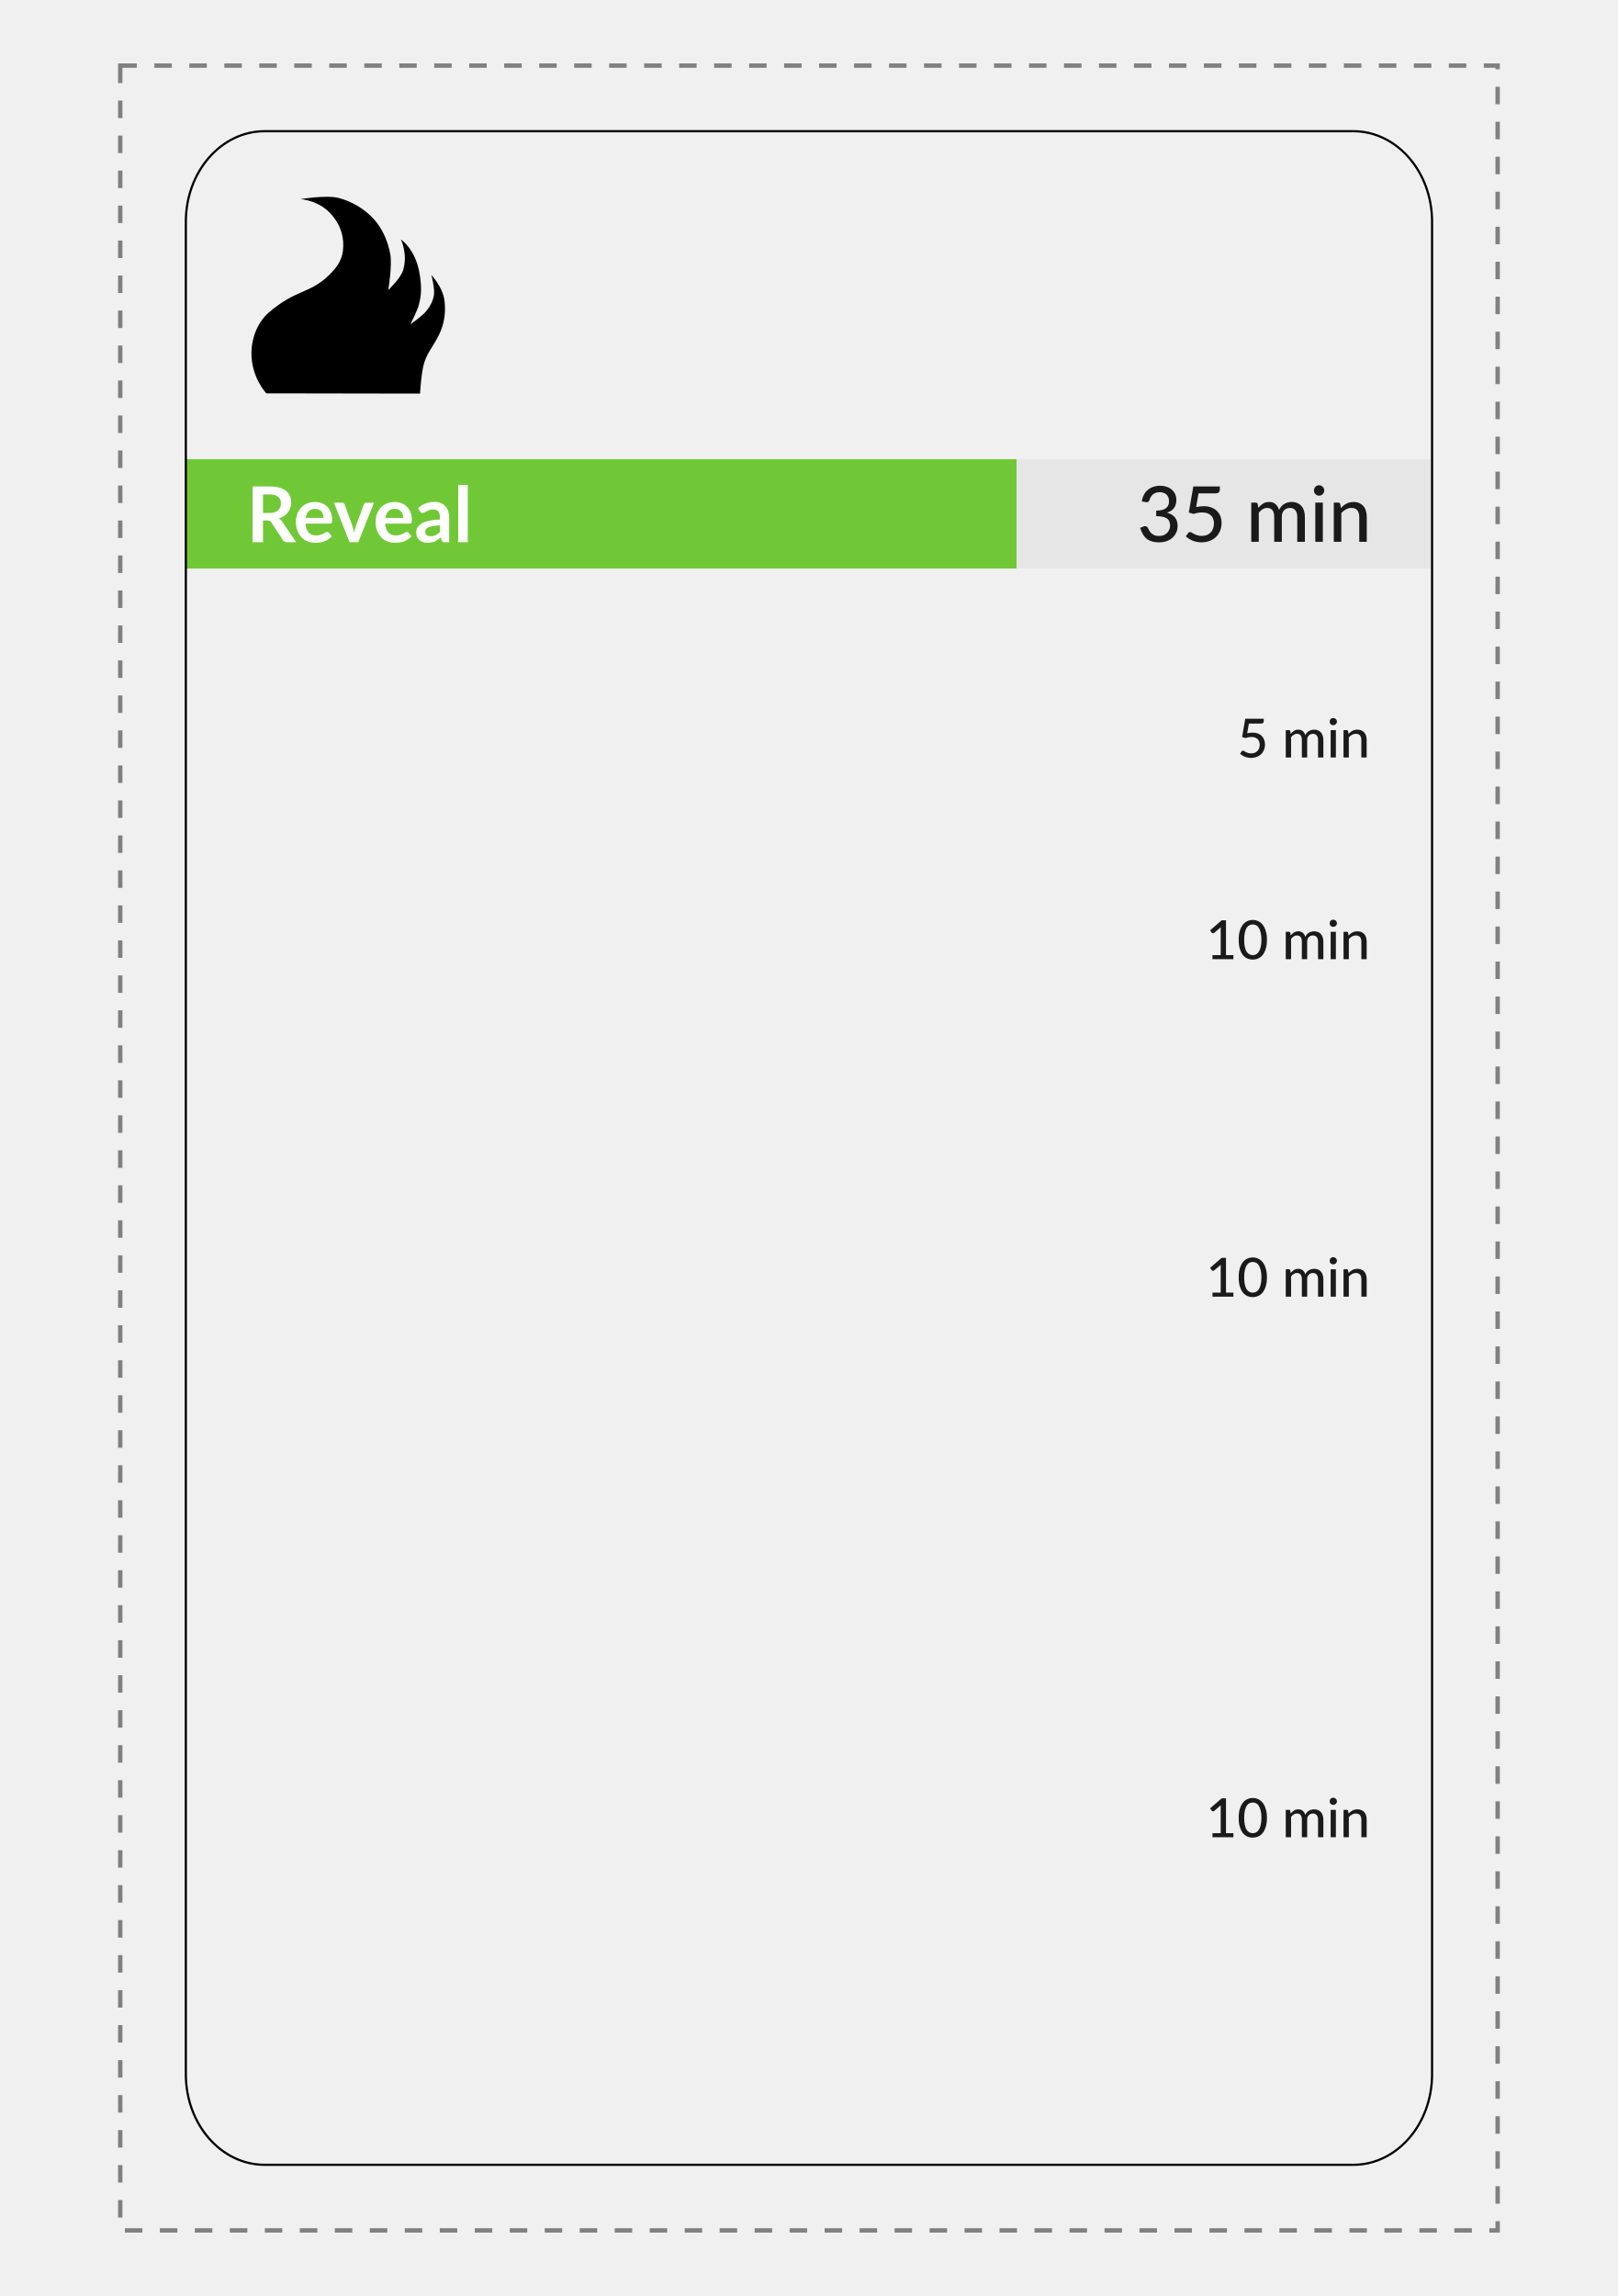
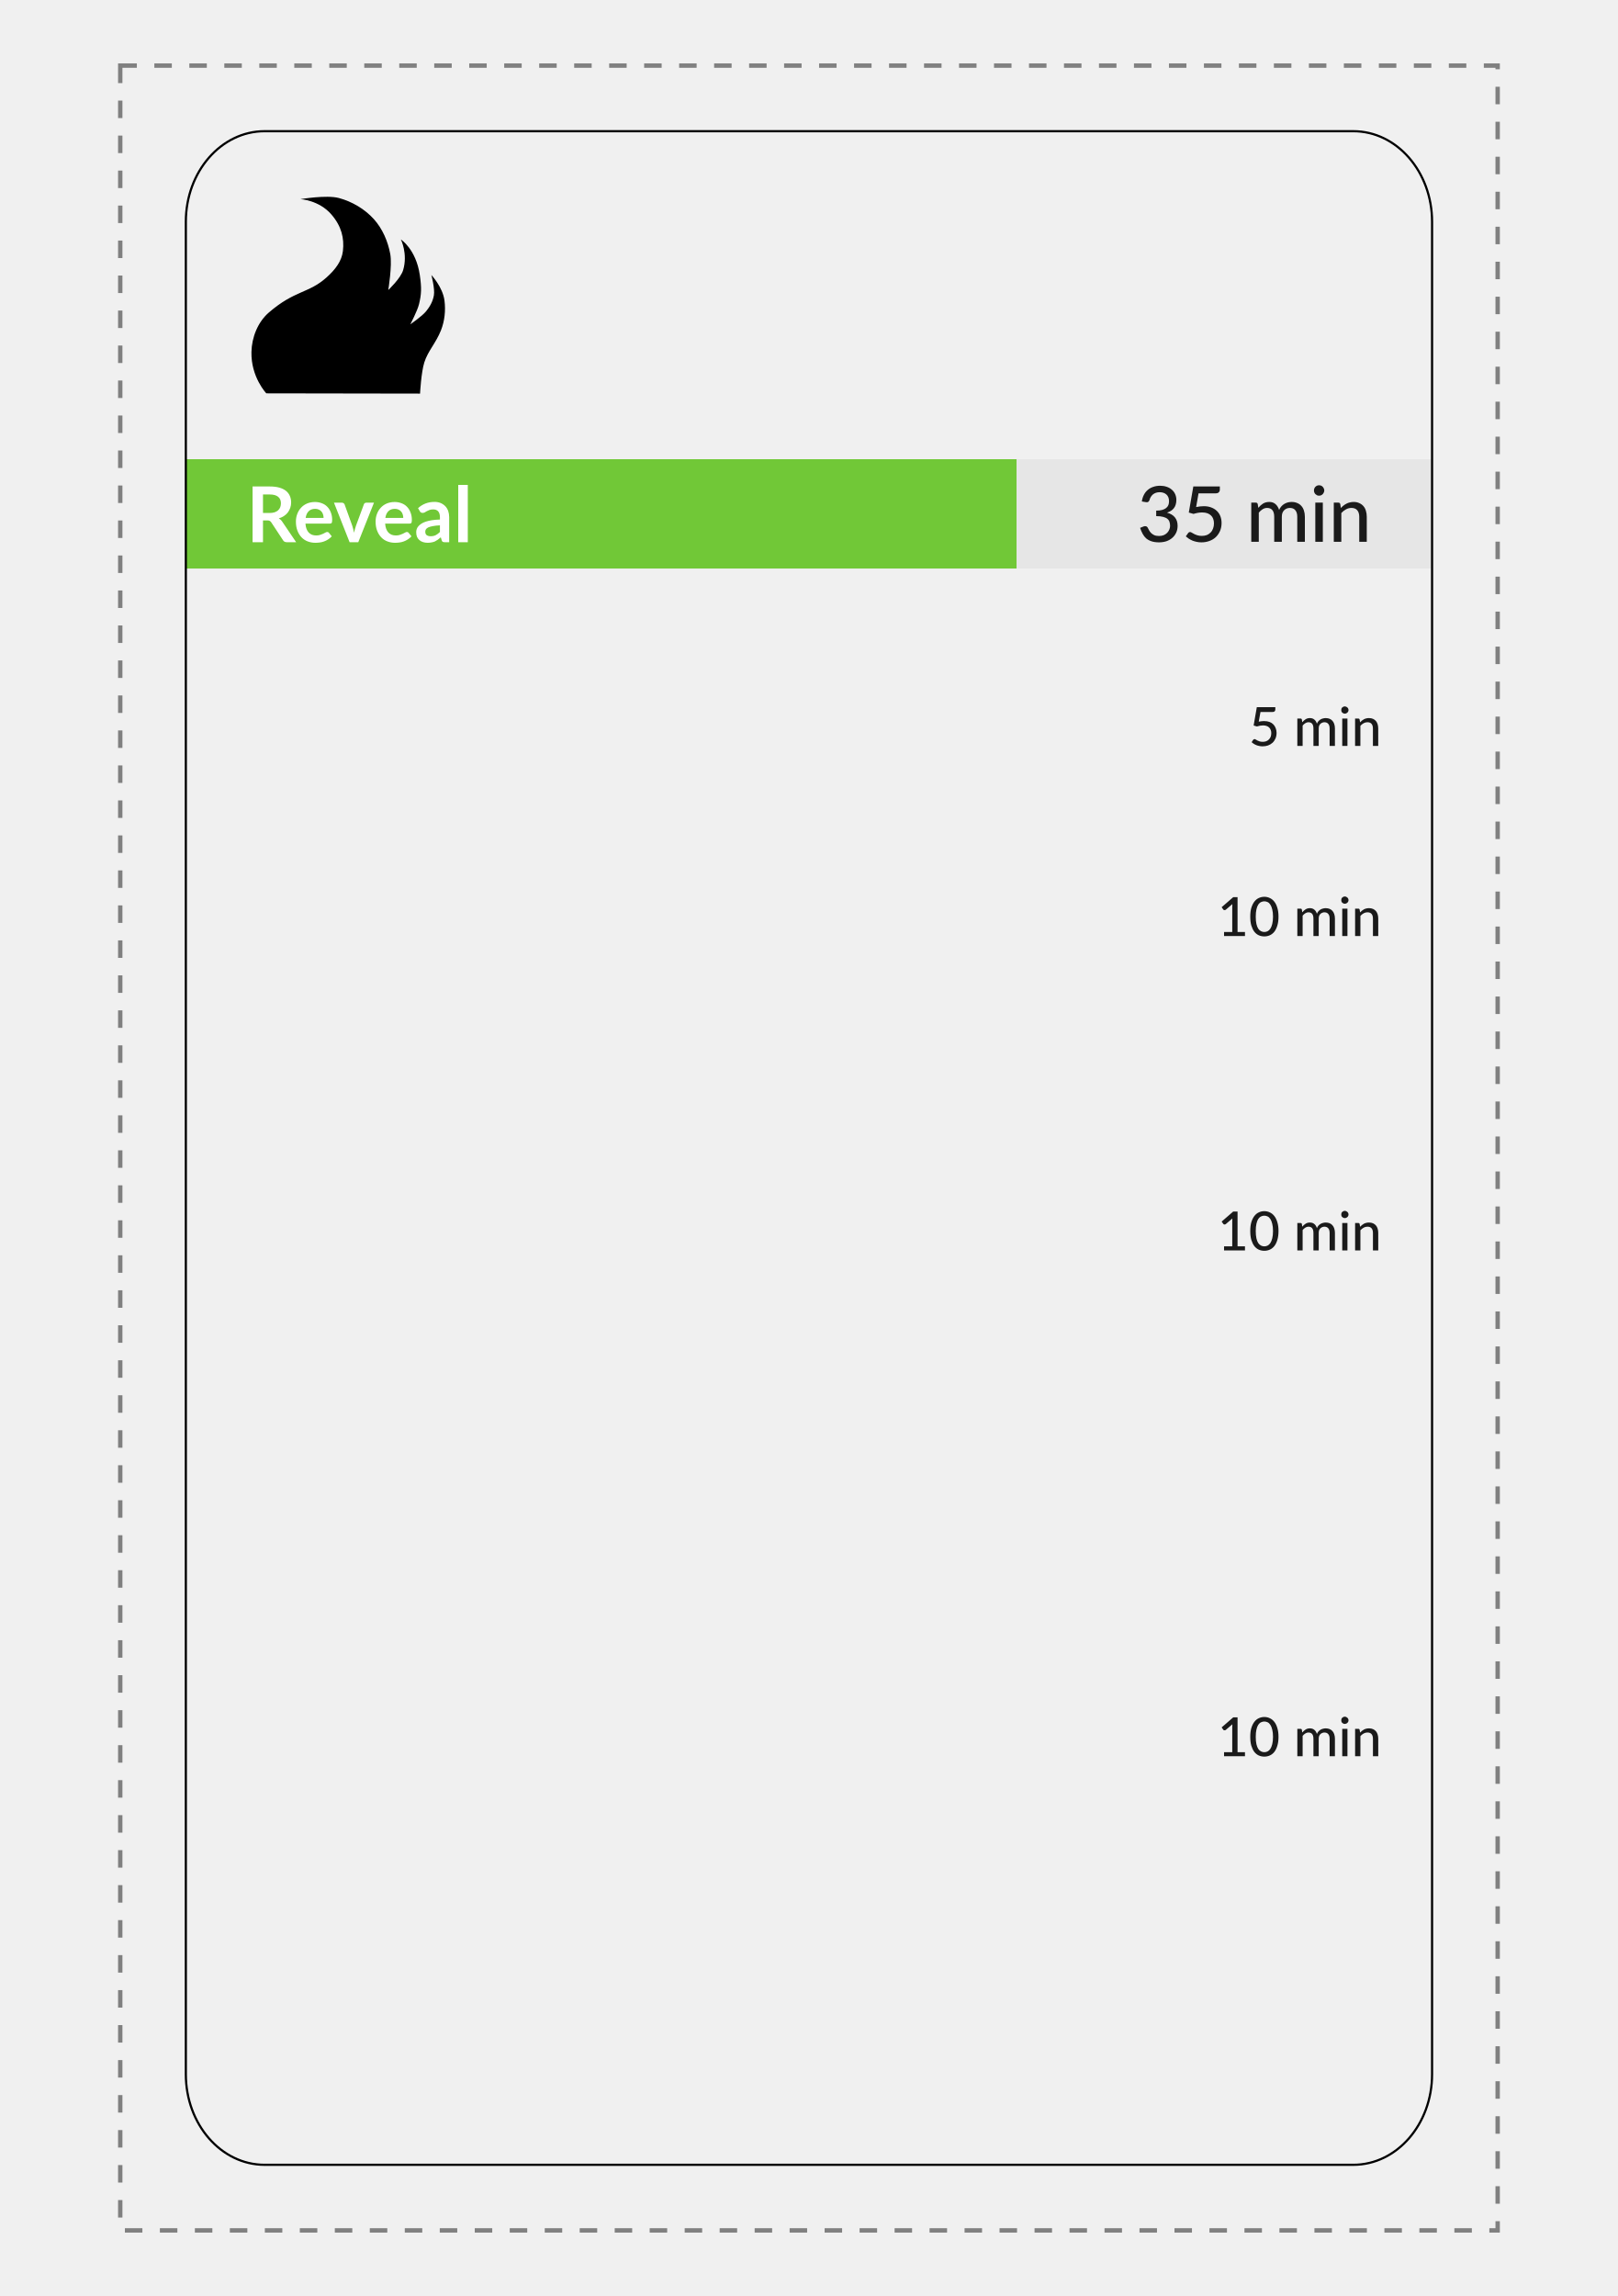
<svg xmlns="http://www.w3.org/2000/svg" xmlns:xlink="http://www.w3.org/1999/xlink" width="74mm" height="105mm" viewBox="0 0 262.205 372.047" id="svg2" version="1.1" enable-background="new">
  <defs id="defs4" />
  <g id="layer1" transform="translate(0,-680.315)" style="display:inline">
    <path style="fill:none;fill-rule:evenodd;stroke:#808080;stroke-width:0.709;stroke-linecap:butt;stroke-linejoin:miter;stroke-miterlimit:4;stroke-dasharray:2.835, 2.835;stroke-dashoffset:0;stroke-opacity:1" d="m 19.488,690.945 0,350.787 223.228,0 0,-350.787 z" id="path3350" transform="translate(4.3385302e-7,8.6660179e-6)" />
  </g>
  <g id="layer2" style="display:inline">
    <path style="fill:none;fill-opacity:1;stroke:none;stroke-width:0.709;stroke-miterlimit:4;stroke-dasharray:2.835, 2.835;stroke-dashoffset:0;stroke-opacity:1" d="m 42.884,21.259 c -7.071,0 -12.766,6.545 -12.766,14.674 l 0,38.477 201.969,0 0,-38.477 c 0,-8.129 -5.692,-14.674 -12.764,-14.674 l -176.439,0 z" id="rect4195-3" />
  </g>
  <g id="layer8" style="display:inline">
    <rect style="display:inline;fill:#71c837;fill-opacity:1;stroke:none;stroke-width:1;stroke-miterlimit:4;stroke-dasharray:none;stroke-dashoffset:0;stroke-opacity:1" id="rect4178" width="134.646" height="17.717" x="30.118" y="74.409" />
-     <text xml:space="preserve" style="font-style:normal;font-weight:normal;font-size:11.25px;line-height:125%;font-family:sans-serif;letter-spacing:0px;word-spacing:0px;display:inline;fill:#000000;fill-opacity:1;stroke:none;stroke-width:1px;stroke-linecap:butt;stroke-linejoin:miter;stroke-opacity:1" x="39.935" y="87.861" id="text4180">
-       <tspan id="tspan4182" x="39.935" y="87.861" style="font-style:normal;font-variant:normal;font-weight:bold;font-stretch:normal;font-size:12.5px;font-family:Lato;-inkscape-font-specification:'Lato Bold';fill:#ffffff">Reveal</tspan>
+     <text xml:space="preserve" style="font-style:normal;font-weight:normal;line-height:0%;font-family:sans-serif;letter-spacing:0px;word-spacing:0px;display:inline;fill:#000000;fill-opacity:1;stroke:none;stroke-width:1px;stroke-linecap:butt;stroke-linejoin:miter;stroke-opacity:1" x="39.935" y="87.861" id="text4180">
+       <tspan id="tspan4182" x="39.935" y="87.861" style="font-style:normal;font-variant:normal;font-weight:bold;font-stretch:normal;font-size:12.5px;line-height:1.25;font-family:Lato;-inkscape-font-specification:'Lato Bold';fill:#ffffff">Reveal</tspan>
    </text>
    <rect y="74.409" x="164.764" height="17.717" width="67.323" id="rect4191" style="display:inline;fill:#e6e6e6;fill-opacity:1;stroke:none;stroke-width:1;stroke-miterlimit:4;stroke-dasharray:none;stroke-dashoffset:0;stroke-opacity:1" />
-     <text xml:space="preserve" style="font-style:normal;font-weight:normal;font-size:12.5px;line-height:125%;font-family:sans-serif;letter-spacing:0px;word-spacing:0px;fill:#1a1a1a;fill-opacity:1;stroke:none;stroke-width:1px;stroke-linecap:butt;stroke-linejoin:miter;stroke-opacity:1" x="184.268" y="87.79" id="text4193">
-       <tspan id="tspan4195" x="184.268" y="87.79" style="font-style:normal;font-variant:normal;font-weight:500;font-stretch:normal;font-size:12.5px;font-family:Lato;-inkscape-font-specification:'Lato Medium';fill:#1a1a1a">35 min</tspan>
+     <text xml:space="preserve" style="font-style:normal;font-weight:normal;line-height:0%;font-family:sans-serif;letter-spacing:0px;word-spacing:0px;fill:#1a1a1a;fill-opacity:1;stroke:none;stroke-width:1px;stroke-linecap:butt;stroke-linejoin:miter;stroke-opacity:1" x="184.268" y="87.79" id="text4193">
+       <tspan id="tspan4195" x="184.268" y="87.79" style="font-style:normal;font-variant:normal;font-weight:500;font-stretch:normal;font-size:12.5px;line-height:1.25;font-family:Lato;-inkscape-font-specification:'Lato Medium';fill:#1a1a1a">35 min</tspan>
    </text>
  </g>
  <g id="layer7">
    <path style="fill:none;fill-rule:evenodd;stroke:none;stroke-width:1px;stroke-linecap:butt;stroke-linejoin:miter;stroke-opacity:1" d="m 99.213,31.89 0,31.89 122.244,0 0,-31.89 z" id="path4300" />
-     <flowRoot xml:space="preserve" style="font-style:normal;font-weight:normal;font-size:12.5px;line-height:125%;font-family:sans-serif;text-align:end;letter-spacing:0px;word-spacing:0px;text-anchor:end;fill:#000000;fill-opacity:1;stroke:none;stroke-width:1px;stroke-linecap:butt;stroke-linejoin:miter;stroke-opacity:1" id="flowRoot4271" transform="translate(0,6.827254)">
+     <flowRoot xml:space="preserve" style="font-style:normal;font-weight:normal;line-height:0.01%;font-family:sans-serif;text-align:end;letter-spacing:0px;word-spacing:0px;text-anchor:end;fill:#000000;fill-opacity:1;stroke:none;stroke-width:1px;stroke-linecap:butt;stroke-linejoin:miter;stroke-opacity:1" id="flowRoot4271" transform="translate(0,6.827254)">
      <flowRegion id="flowRegion4273">
        <use x="0" y="0" xlink:href="#path4300" id="use4275" width="100%" height="100%" />
      </flowRegion>
-       <flowPara style="font-style:normal;font-variant:normal;font-weight:bold;font-stretch:normal;font-size:13.375px;font-family:Roboto;-inkscape-font-specification:'Roboto Bold';text-align:end;text-anchor:end" id="flowPara4277">TRIZ</flowPara>
+       <flowPara style="font-style:normal;font-variant:normal;font-weight:bold;font-stretch:normal;font-size:13.375px;line-height:1.25;font-family:Roboto;-inkscape-font-specification:'Roboto Bold';text-align:end;text-anchor:end" id="flowPara4277">TRIZ</flowPara>
    </flowRoot>
  </g>
  <g id="layer6" style="display:inline">
    <path style="fill:none;fill-rule:evenodd;stroke:none;stroke-width:1px;stroke-linecap:butt;stroke-linejoin:miter;stroke-opacity:1" d="m 40.748,31.89 0,31.89 53.15,0 0,-31.89 z" id="path4213" />
    <g transform="matrix(0.8643809,0,0,0.8643809,-17.97684,-57.67692)" id="layer6-3">
      <path id="path906" d="m 70.729,140.465 c 0,0 -2.888,-3.033 -2.788,-7.749 0.059,-2.746 1.187,-5.611 3.266,-7.406 4.876,-4.211 7.435,-3.545 10.821,-6.58 1.656,-1.484 2.847,-3.06 3.064,-4.96 0.272,-2.38 -0.258,-4.64 -2.173,-6.851 -2.326,-2.685 -5.788,-2.858 -5.788,-2.858 0,0 4.893,-0.833 7.205,-0.213 2.471,0.662 4.857,2.067 6.567,3.969 1.616,1.797 2.642,4.189 3.071,6.567 0.381,2.115 -0.378,6.709 -0.378,6.709 0,0 2.326,-2.179 2.788,-3.733 0.914,-3.074 -0.425,-5.741 -0.425,-5.741 0,0 2.823,1.795 3.544,6.638 0.372,2.503 0.297,3.658 -0.142,5.481 -0.305,1.267 -1.63,3.78 -1.63,3.78 0,0 2.163,-1.47 2.953,-2.433 0.729,-0.889 1.267,-1.867 1.465,-3 0.214,-1.228 -0.472,-3.803 -0.472,-3.803 0,0 2.131,2.251 2.457,4.796 0.238,1.856 0.028,3.835 -0.661,5.575 -0.947,2.391 -2.435,3.852 -3.118,6 -0.597,1.879 -0.803,5.859 -0.803,5.859 z" style="fill:#000000;fill-opacity:1;stroke:none;stroke-width:0.265px;stroke-linecap:butt;stroke-linejoin:miter;stroke-opacity:1" />
    </g>
  </g>
  <g id="layer5" style="display:inline">
    <rect style="fill:none;fill-opacity:1;stroke:#000000;stroke-width:0.354;stroke-miterlimit:4;stroke-dasharray:none;stroke-dashoffset:0;stroke-opacity:1" id="rect4187" width="201.969" height="329.528" x="30.118" y="21.26" ry="14.674" rx="12.764" />
  </g>
  <g id="layer9" style="display:inline">
-     <text xml:space="preserve" style="font-style:normal;font-weight:normal;font-size:12.5px;line-height:125%;font-family:sans-serif;letter-spacing:0px;word-spacing:0px;fill:#000000;fill-opacity:1;stroke:none;stroke-width:1px;stroke-linecap:butt;stroke-linejoin:miter;stroke-opacity:1" x="-62.225" y="132.692" id="text6165">
-       <tspan id="tspan6167" x="-62.225" y="132.692" />
+     <text xml:space="preserve" style="font-style:normal;font-weight:normal;line-height:0%;font-family:sans-serif;letter-spacing:0px;word-spacing:0px;fill:#000000;fill-opacity:1;stroke:none;stroke-width:1px;stroke-linecap:butt;stroke-linejoin:miter;stroke-opacity:1" x="-62.225" y="132.692" id="text6165">
+       <tspan id="tspan6167" x="-62.225" y="132.692" style="font-size:12.5px;line-height:1.25"> </tspan>
    </text>
-     <path style="fill:none;fill-rule:evenodd;stroke:none;stroke-width:1px;stroke-linecap:butt;stroke-linejoin:miter;stroke-opacity:1" d="m 40.748,102.756 0,237.402 143.504,0 0,-237.402 -143.504,0" id="path4245" />
-     <flowRoot xml:space="preserve" style="font-style:normal;font-weight:normal;font-size:8.75px;line-height:125%;font-family:sans-serif;letter-spacing:0px;word-spacing:0px;fill:#000000;fill-opacity:1;stroke:none;stroke-width:1px;stroke-linecap:butt;stroke-linejoin:miter;stroke-opacity:1" id="flowRoot4251">
-       <flowRegion id="flowRegion4253">
+     <path style="fill:none;fill-rule:evenodd;stroke:none;stroke-width:1.066px;stroke-linecap:butt;stroke-linejoin:miter;stroke-opacity:1" d="M 35.592,102.756 V 347.189 H 194.096 V 102.756 H 35.592" id="path4245" />
+     <flowRoot xml:space="preserve" style="font-style:normal;font-weight:normal;line-height:0.85;font-family:sans-serif;letter-spacing:0px;word-spacing:0px;fill:#000000;fill-opacity:1;stroke:none;stroke-width:1px;stroke-linecap:butt;stroke-linejoin:miter;stroke-opacity:1" id="flowRoot4251">
+       <flowRegion id="flowRegion4253" style="line-height:0.85">
        <use x="0" y="0" xlink:href="#path4245" id="use4255" width="100%" height="100%" />
      </flowRegion>
-       <flowPara id="flowPara4257" style="font-style:normal;font-variant:normal;font-weight:bold;font-stretch:normal;font-family:Roboto;-inkscape-font-specification:'Roboto Bold';fill:#999999;fill-opacity:1">Invitation et étapes</flowPara>
-       <flowPara style="font-style:normal;font-variant:normal;font-weight:normal;font-stretch:normal;font-family:Lato;-inkscape-font-specification:Lato;fill:#1a1a1a;fill-opacity:1" id="flowPara4344">Introduire l'idée de TRIZ et identifier un résultat non désiré</flowPara>
-       <flowPara style="font-style:normal;font-variant:normal;font-weight:normal;font-stretch:normal;font-family:Lato;-inkscape-font-specification:Lato;fill:#1a1a1a;fill-opacity:1" id="flowPara4304" />
-       <flowPara style="font-style:normal;font-variant:normal;font-weight:normal;font-stretch:normal;font-family:Lato;-inkscape-font-specification:Lato;fill:#1a1a1a;fill-opacity:1" id="flowPara4306">"Faites une liste de tout ce que vous pouvez faire pour vous assurer d'obtenir les pires résultats possibles.</flowPara>
-       <flowPara style="font-style:normal;font-variant:normal;font-weight:normal;font-stretch:normal;font-family:Lato;-inkscape-font-specification:Lato;fill:#1a1a1a;fill-opacity:1" id="flowPara4308">Use 1-2-4-All</flowPara>
-       <flowPara style="font-style:normal;font-variant:normal;font-weight:normal;font-stretch:normal;font-family:Lato;-inkscape-font-specification:Lato;fill:#1a1a1a;fill-opacity:1" id="flowPara4310" />
-       <flowPara style="font-style:normal;font-variant:normal;font-weight:normal;font-stretch:normal;font-family:Lato;-inkscape-font-specification:Lato;fill:#1a1a1a;fill-opacity:1" id="flowPara4312">“Ask yourselves: ‘Is there anything that we are currently doing that in any way, shape, or form resembles this item?’ Create a second list of all your counterproductive activities/programs/procedures.”</flowPara>
-       <flowPara style="font-style:normal;font-variant:normal;font-weight:normal;font-stretch:normal;font-family:Lato;-inkscape-font-specification:Lato;fill:#1a1a1a;fill-opacity:1" id="flowPara4322">Use 1-2-4-All</flowPara>
-       <flowPara style="font-style:normal;font-variant:normal;font-weight:normal;font-stretch:normal;font-family:Lato;-inkscape-font-specification:Lato;fill:#1a1a1a;fill-opacity:1" id="flowPara4314" />
-       <flowPara style="font-style:normal;font-variant:normal;font-weight:normal;font-stretch:normal;font-family:Lato;-inkscape-font-specification:Lato;fill:#1a1a1a;fill-opacity:1" id="flowPara4316">"Quelles sont les premières mesures qui vous aideront à mettre fin à ce que vous savez être à l'origine de résultats indésirables ?</flowPara>
-       <flowPara style="font-style:normal;font-variant:normal;font-weight:normal;font-stretch:normal;font-family:Lato;-inkscape-font-specification:Lato;fill:#1a1a1a;fill-opacity:1" id="flowPara4320">Use 1-2-4-All</flowPara>
-       <flowPara style="font-style:normal;font-variant:normal;font-weight:normal;font-stretch:normal;font-family:Lato;-inkscape-font-specification:Lato;fill:#1a1a1a;fill-opacity:1" id="flowPara4318" />
+       <flowPara id="flowPara4257" style="font-style:normal;font-variant:normal;font-weight:bold;font-stretch:normal;font-size:8.75px;line-height:0.85;font-family:Roboto;-inkscape-font-specification:'Roboto Bold';fill:#999999;fill-opacity:1">Invitation et étapes</flowPara>
+       <flowPara style="font-style:normal;font-variant:normal;font-weight:normal;font-stretch:normal;font-size:8.75px;line-height:0.85;font-family:Lato;-inkscape-font-specification:Lato;fill:#1a1a1a;fill-opacity:1" id="flowPara4344">Introduire l'idée de TRIZ et identifier un résultat non désiré</flowPara>
+       <flowPara style="font-style:normal;font-variant:normal;font-weight:normal;font-stretch:normal;font-size:8.75px;line-height:0.85;font-family:Lato;-inkscape-font-specification:Lato;fill:#1a1a1a;fill-opacity:1" id="flowPara4304"> </flowPara>
+       <flowPara style="font-style:normal;font-variant:normal;font-weight:normal;font-stretch:normal;font-size:8.75px;line-height:0.85;font-family:Lato;-inkscape-font-specification:Lato;fill:#1a1a1a;fill-opacity:1" id="flowPara4306">"Faites une liste de tout ce que vous pouvez faire pour vous assurer d'obtenir les pires résultats possibles.</flowPara>
+       <flowPara style="font-style:normal;font-variant:normal;font-weight:normal;font-stretch:normal;font-size:8.75px;line-height:0.85;font-family:Lato;-inkscape-font-specification:Lato;fill:#1a1a1a;fill-opacity:1" id="flowPara4308">Use 1-2-4-All</flowPara>
+       <flowPara style="font-style:normal;font-variant:normal;font-weight:normal;font-stretch:normal;font-size:8.75px;line-height:0.85;font-family:Lato;-inkscape-font-specification:Lato;fill:#1a1a1a;fill-opacity:1" id="flowPara4310"> </flowPara>
+       <flowPara style="font-style:normal;font-variant:normal;font-weight:normal;font-stretch:normal;font-size:8.75px;line-height:0.85;font-family:Lato;-inkscape-font-specification:Lato;fill:#1a1a1a;fill-opacity:1" id="flowPara4312">“Ask yourselves: ‘Is there anything that we are currently doing that in any way, shape, or form resembles this item?’ Create a second list of all your counterproductive activities/programs/procedures.”</flowPara>
+       <flowPara style="font-style:normal;font-variant:normal;font-weight:normal;font-stretch:normal;font-size:8.75px;line-height:0.85;font-family:Lato;-inkscape-font-specification:Lato;fill:#1a1a1a;fill-opacity:1" id="flowPara4322">Use 1-2-4-All</flowPara>
+       <flowPara style="font-style:normal;font-variant:normal;font-weight:normal;font-stretch:normal;font-size:8.75px;line-height:0.85;font-family:Lato;-inkscape-font-specification:Lato;fill:#1a1a1a;fill-opacity:1" id="flowPara4314"> </flowPara>
+       <flowPara style="font-style:normal;font-variant:normal;font-weight:normal;font-stretch:normal;font-size:8.75px;line-height:0.85;font-family:Lato;-inkscape-font-specification:Lato;fill:#1a1a1a;fill-opacity:1" id="flowPara4316">"Quelles sont les premières mesures qui vous aideront à mettre fin à ce que vous savez être à l'origine de résultats indésirables ?</flowPara>
+       <flowPara style="font-style:normal;font-variant:normal;font-weight:normal;font-stretch:normal;font-size:8.75px;line-height:0.85;font-family:Lato;-inkscape-font-specification:Lato;fill:#1a1a1a;fill-opacity:1" id="flowPara4320">Use 1-2-4-All </flowPara>
+       <flowPara style="font-style:normal;font-variant:normal;font-weight:normal;font-stretch:normal;font-size:8.75px;line-height:0.85;font-family:Lato;-inkscape-font-specification:Lato;fill:#1a1a1a;fill-opacity:1" id="flowPara4318" />
    </flowRoot>
-     <text xml:space="preserve" style="font-style:normal;font-weight:normal;font-size:8.75px;line-height:125%;font-family:sans-serif;letter-spacing:0px;word-spacing:0px;fill:#000000;fill-opacity:1;stroke:none;stroke-width:1px;stroke-linecap:butt;stroke-linejoin:miter;stroke-opacity:1" x="93.898" y="183.547" id="text4267">
-       <tspan id="tspan4269" x="93.898" y="183.547" />
+     <text xml:space="preserve" style="font-style:normal;font-weight:normal;line-height:0%;font-family:sans-serif;letter-spacing:0px;word-spacing:0px;fill:#000000;fill-opacity:1;stroke:none;stroke-width:1px;stroke-linecap:butt;stroke-linejoin:miter;stroke-opacity:1" x="93.898" y="183.547" id="text4267">
+       <tspan id="tspan4269" x="93.898" y="183.547" style="font-size:8.75px;line-height:1.25"> </tspan>
    </text>
  </g>
  <g id="layer4" style="display:inline">
-     <text id="text4227" y="122.749" x="200.497" style="font-style:normal;font-weight:normal;font-size:8.75px;line-height:125%;font-family:sans-serif;letter-spacing:0px;word-spacing:0px;fill:#1a1a1a;fill-opacity:1;stroke:none;stroke-width:1px;stroke-linecap:butt;stroke-linejoin:miter;stroke-opacity:1" xml:space="preserve">
-       <tspan style="font-style:normal;font-variant:normal;font-weight:500;font-stretch:normal;font-family:Lato;-inkscape-font-specification:'Lato Medium';fill:#1a1a1a" y="122.749" x="200.497" id="tspan4229">5 min</tspan>
+     <text id="text4227" y="120.874" x="202.372" style="font-style:normal;font-weight:normal;line-height:0%;font-family:sans-serif;letter-spacing:0px;word-spacing:0px;fill:#1a1a1a;fill-opacity:1;stroke:none;stroke-width:1px;stroke-linecap:butt;stroke-linejoin:miter;stroke-opacity:1" xml:space="preserve">
+       <tspan style="font-style:normal;font-variant:normal;font-weight:500;font-stretch:normal;font-size:8.75px;line-height:1.25;font-family:Lato;-inkscape-font-specification:'Lato Medium';fill:#1a1a1a" y="120.874" x="202.372" id="tspan4229">5 min</tspan>
    </text>
-     <text id="text4231" y="155.425" x="195.421" style="font-style:normal;font-weight:normal;font-size:8.75px;line-height:125%;font-family:sans-serif;letter-spacing:0px;word-spacing:0px;fill:#1a1a1a;fill-opacity:1;stroke:none;stroke-width:1px;stroke-linecap:butt;stroke-linejoin:miter;stroke-opacity:1" xml:space="preserve">
-       <tspan style="font-style:normal;font-variant:normal;font-weight:500;font-stretch:normal;font-family:Lato;-inkscape-font-specification:'Lato Medium';fill:#1a1a1a" y="155.425" x="195.421" id="tspan4233">10 min</tspan>
+     <text id="text4231" y="151.675" x="197.296" style="font-style:normal;font-weight:normal;line-height:0%;font-family:sans-serif;letter-spacing:0px;word-spacing:0px;fill:#1a1a1a;fill-opacity:1;stroke:none;stroke-width:1px;stroke-linecap:butt;stroke-linejoin:miter;stroke-opacity:1" xml:space="preserve">
+       <tspan style="font-style:normal;font-variant:normal;font-weight:500;font-stretch:normal;font-size:8.75px;line-height:1.25;font-family:Lato;-inkscape-font-specification:'Lato Medium';fill:#1a1a1a" y="151.675" x="197.296" id="tspan4233">10 min</tspan>
    </text>
-     <path style="fill:none;fill-rule:evenodd;stroke:none;stroke-width:1px;stroke-linecap:butt;stroke-linejoin:miter;stroke-opacity:1" d="m 194.882,102.756 0,237.402 26.575,0 0,-237.402 z" id="path4239" />
-     <text xml:space="preserve" style="font-style:normal;font-weight:normal;font-size:8.75px;line-height:125%;font-family:sans-serif;letter-spacing:0px;word-spacing:0px;fill:#1a1a1a;fill-opacity:1;stroke:none;stroke-width:1px;stroke-linecap:butt;stroke-linejoin:miter;stroke-opacity:1" x="195.421" y="210.118" id="text4424">
-       <tspan id="tspan4426" x="195.421" y="210.118" style="font-style:normal;font-variant:normal;font-weight:500;font-stretch:normal;font-family:Lato;-inkscape-font-specification:'Lato Medium';fill:#1a1a1a">10 min</tspan>
+     <path style="fill:none;fill-rule:evenodd;stroke:none;stroke-width:1px;stroke-linecap:butt;stroke-linejoin:miter;stroke-opacity:1" d="m 194.882,102.756 v 237.402 h 26.575 V 102.756 Z" id="path4239" />
+     <text xml:space="preserve" style="font-style:normal;font-weight:normal;line-height:0%;font-family:sans-serif;letter-spacing:0px;word-spacing:0px;fill:#1a1a1a;fill-opacity:1;stroke:none;stroke-width:1px;stroke-linecap:butt;stroke-linejoin:miter;stroke-opacity:1" x="197.296" y="202.618" id="text4424">
+       <tspan id="tspan4426" x="197.296" y="202.618" style="font-style:normal;font-variant:normal;font-weight:500;font-stretch:normal;font-size:8.75px;line-height:1.25;font-family:Lato;-inkscape-font-specification:'Lato Medium';fill:#1a1a1a">10 min</tspan>
    </text>
-     <text id="text4428" y="297.707" x="195.421" style="font-style:normal;font-weight:normal;font-size:8.75px;line-height:125%;font-family:sans-serif;letter-spacing:0px;word-spacing:0px;fill:#1a1a1a;fill-opacity:1;stroke:none;stroke-width:1px;stroke-linecap:butt;stroke-linejoin:miter;stroke-opacity:1" xml:space="preserve">
-       <tspan style="font-style:normal;font-variant:normal;font-weight:500;font-stretch:normal;font-family:Lato;-inkscape-font-specification:'Lato Medium';fill:#1a1a1a" y="297.707" x="195.421" id="tspan4430">10 min</tspan>
+     <text id="text4428" y="284.582" x="197.296" style="font-style:normal;font-weight:normal;line-height:0%;font-family:sans-serif;letter-spacing:0px;word-spacing:0px;fill:#1a1a1a;fill-opacity:1;stroke:none;stroke-width:1px;stroke-linecap:butt;stroke-linejoin:miter;stroke-opacity:1" xml:space="preserve">
+       <tspan style="font-style:normal;font-variant:normal;font-weight:500;font-stretch:normal;font-size:8.75px;line-height:1.25;font-family:Lato;-inkscape-font-specification:'Lato Medium';fill:#1a1a1a" y="284.582" x="197.296" id="tspan4430">10 min</tspan>
    </text>
  </g>
-   <text xml:space="preserve" style="font-style:normal;font-weight:normal;font-size:8.75px;line-height:125%;font-family:sans-serif;letter-spacing:0px;word-spacing:0px;fill:#000000;fill-opacity:1;stroke:none;stroke-width:1px;stroke-linecap:butt;stroke-linejoin:miter;stroke-opacity:1" x="293.096" y="257.142" id="text4321">
-     <tspan id="tspan4323" x="293.096" y="257.142" />
+   <text xml:space="preserve" style="font-style:normal;font-weight:normal;line-height:0%;font-family:sans-serif;letter-spacing:0px;word-spacing:0px;fill:#000000;fill-opacity:1;stroke:none;stroke-width:1px;stroke-linecap:butt;stroke-linejoin:miter;stroke-opacity:1" x="293.096" y="257.142" id="text4321">
+     <tspan id="tspan4323" x="293.096" y="257.142" style="font-size:8.75px;line-height:1.25"> </tspan>
  </text>
</svg>
